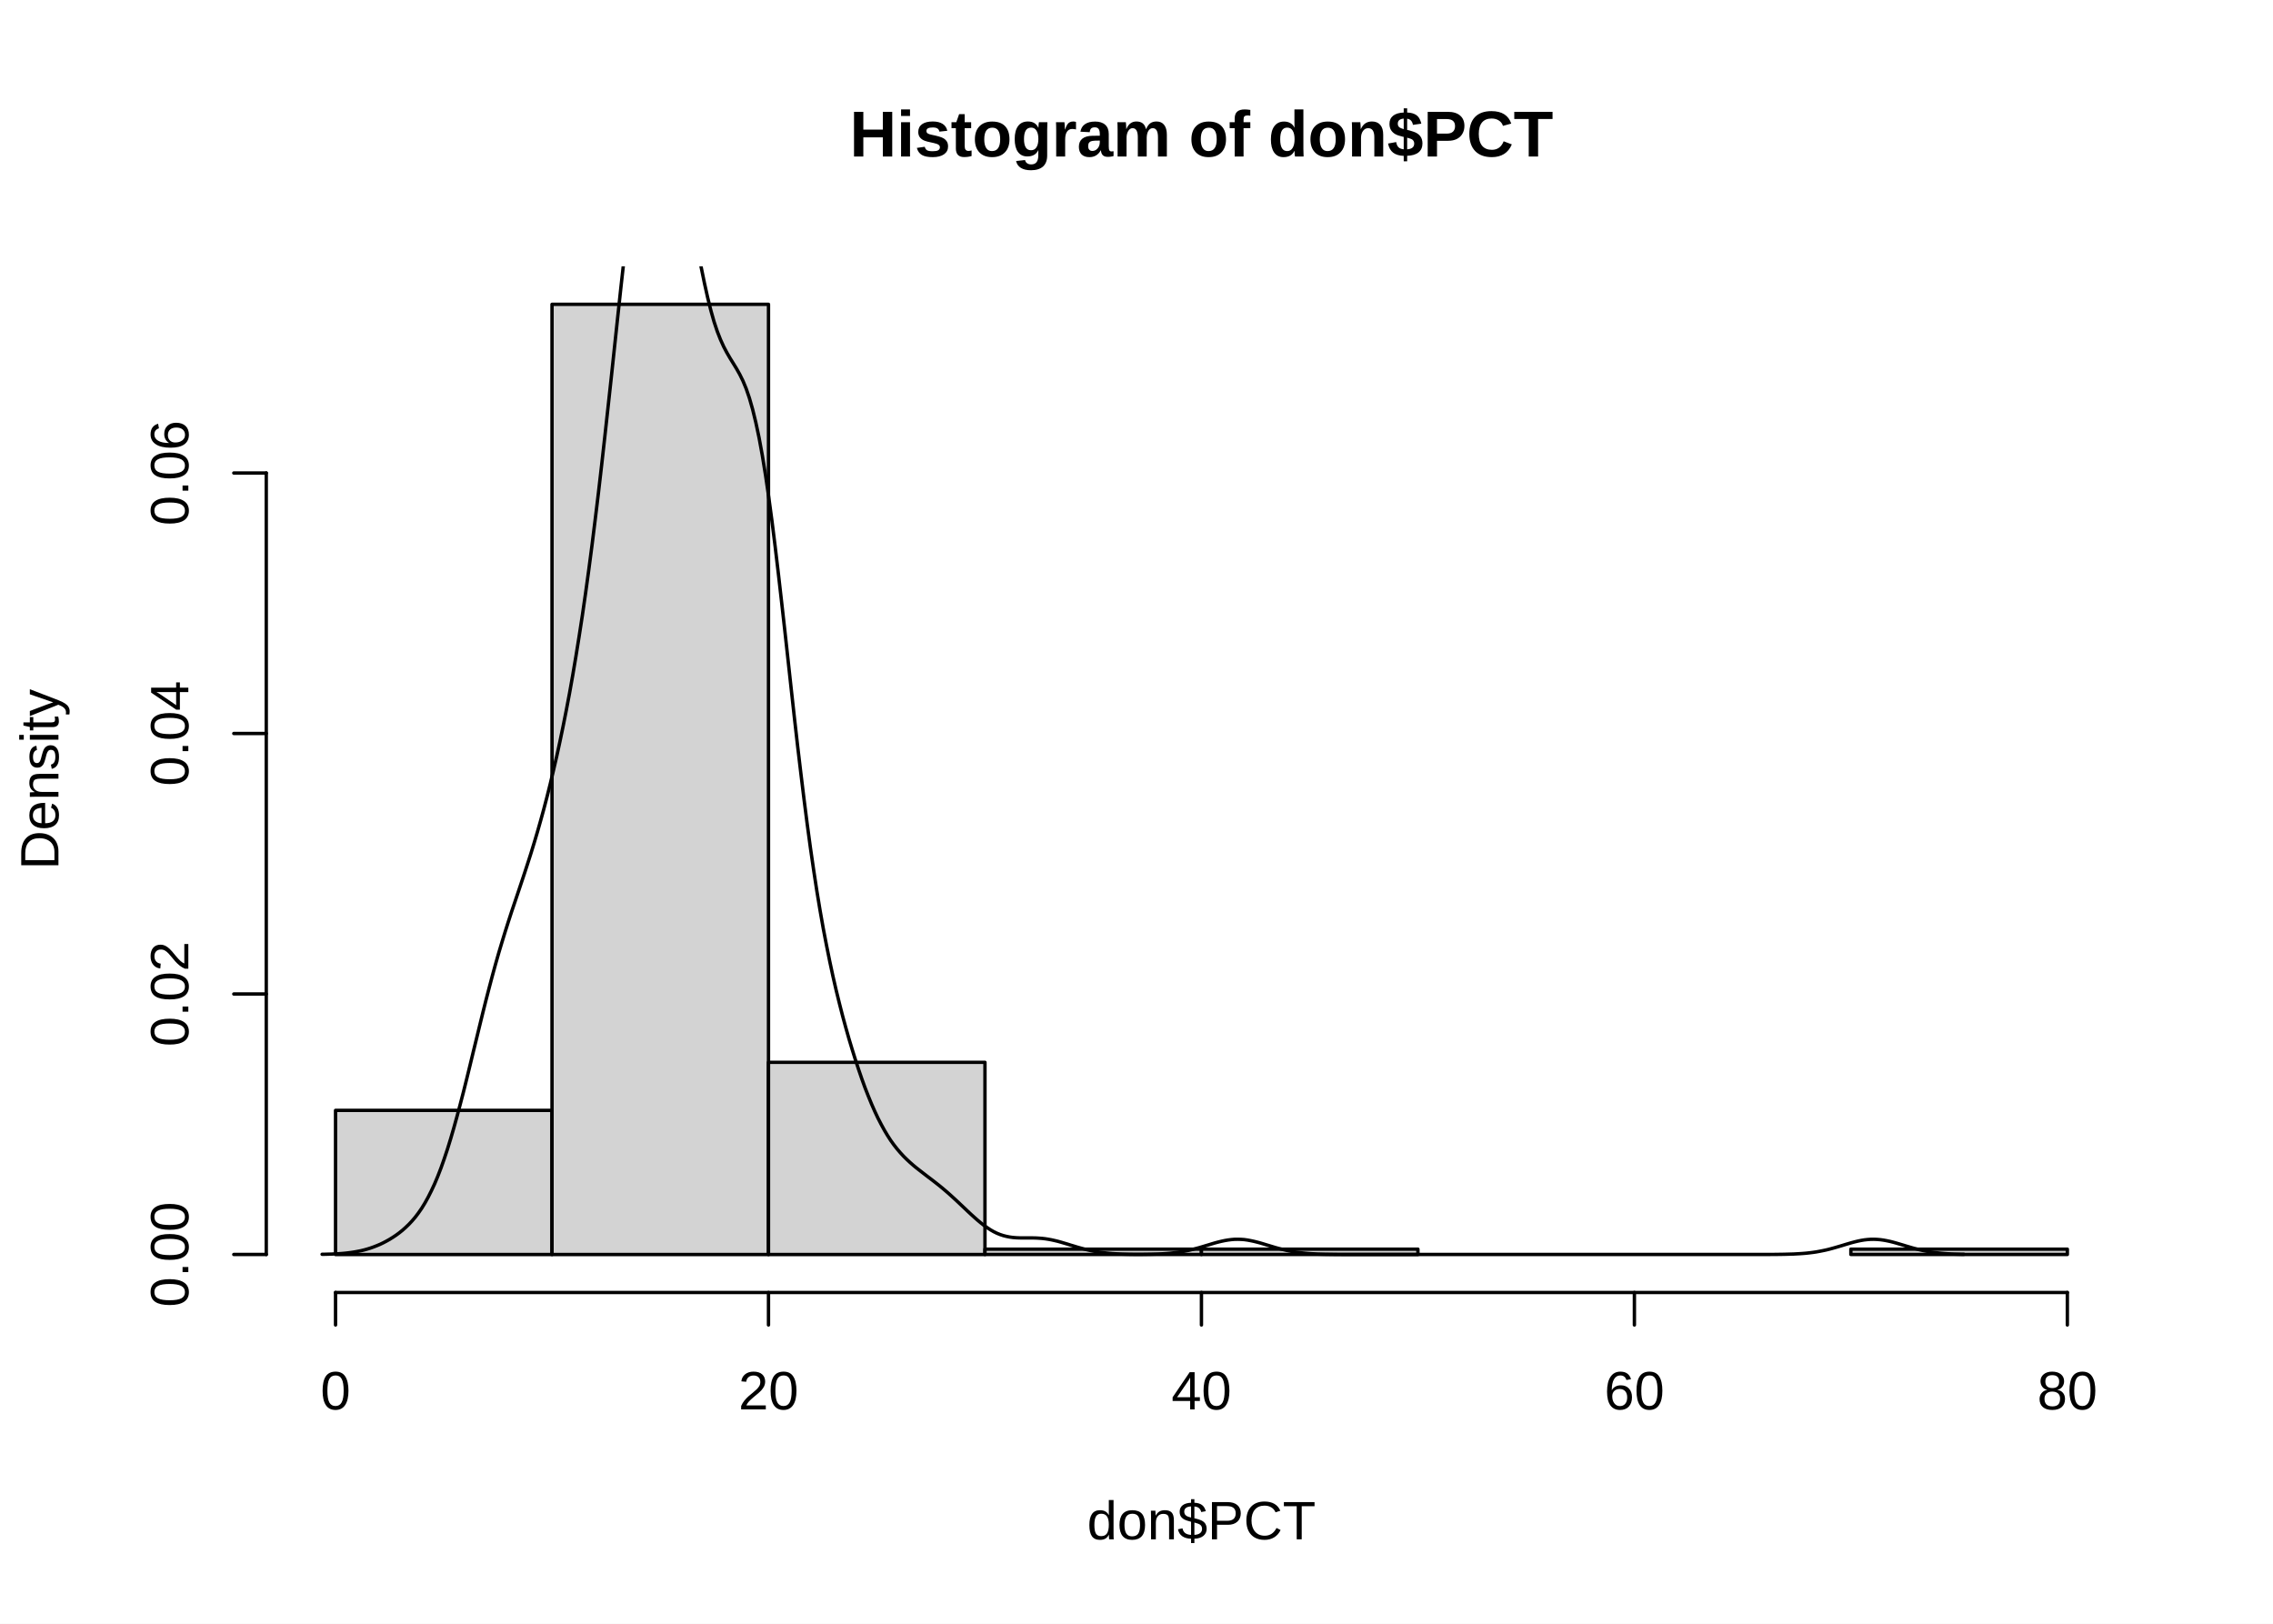
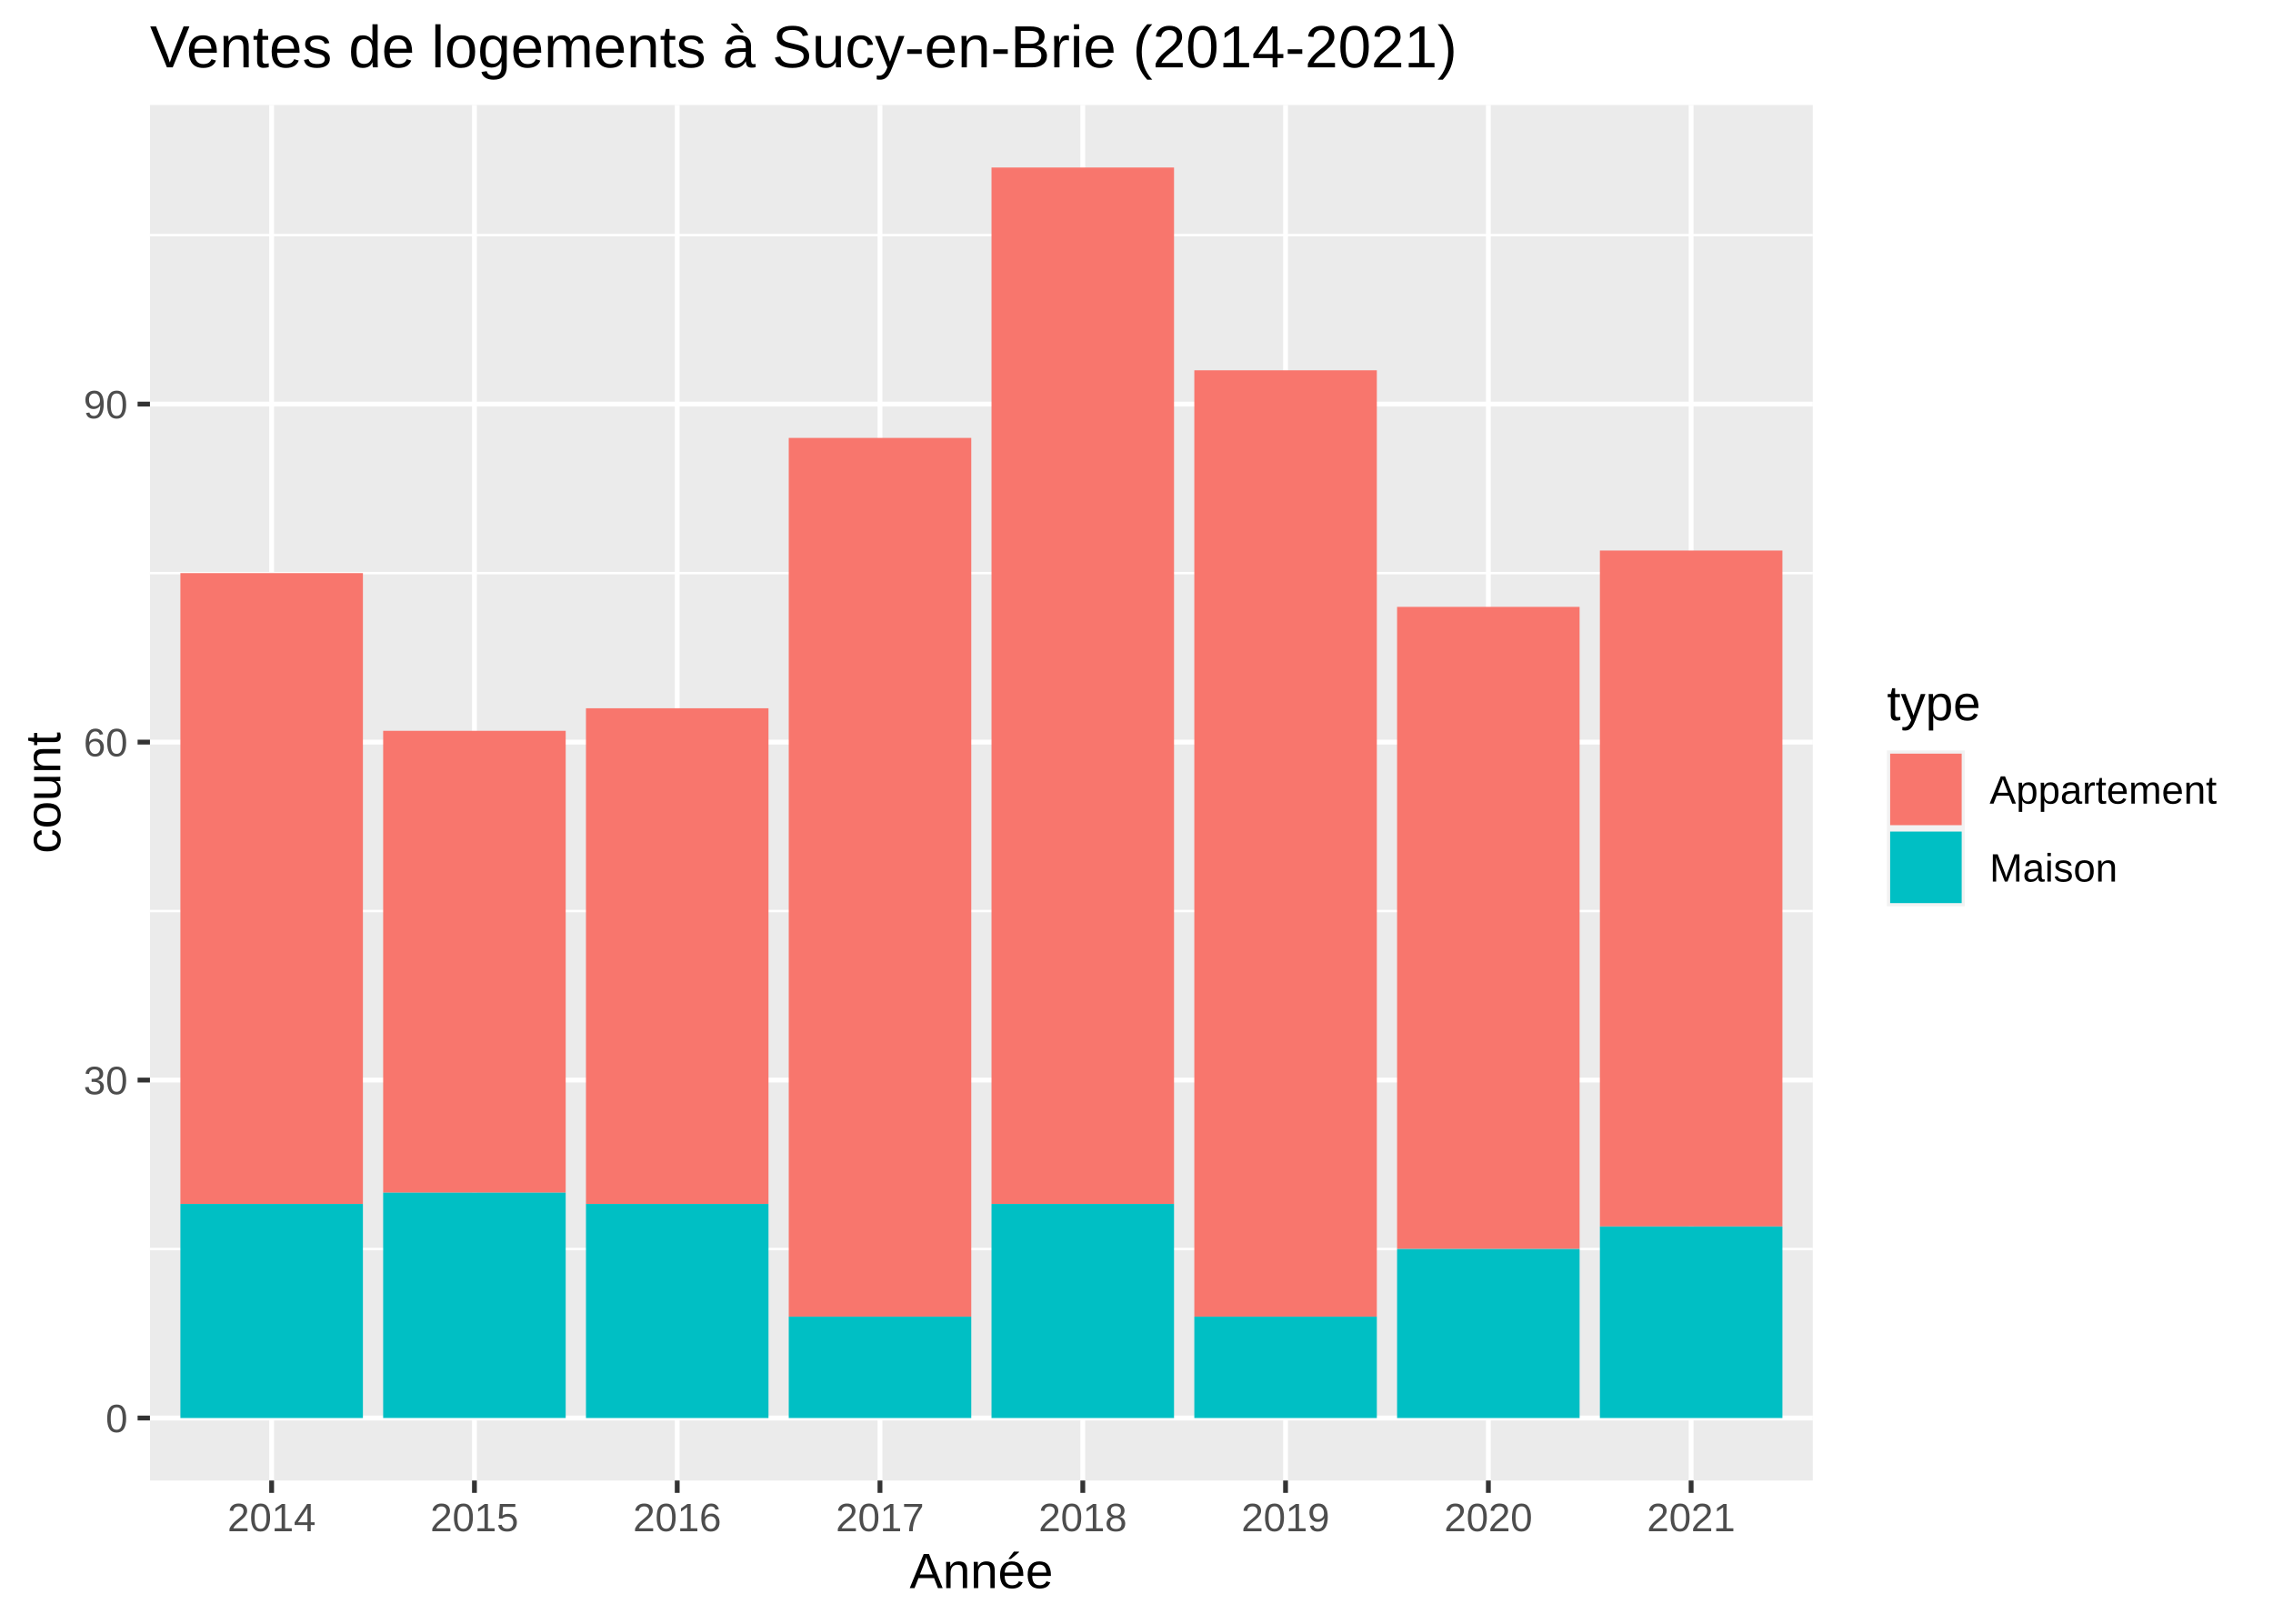
<svg xmlns="http://www.w3.org/2000/svg" class="svglite" width="504.00pt" height="360.00pt" viewBox="0 0 504.00 360.00">
  <defs>
    <style type="text/css">
    .svglite line, .svglite polyline, .svglite polygon, .svglite path, .svglite rect, .svglite circle {
      fill: none;
      stroke: #000000;
      stroke-linecap: round;
      stroke-linejoin: round;
      stroke-miterlimit: 10.00;
    }
+     .svglite text {
+       white-space: pre;
+     }
  </style>
  </defs>
  <rect width="100%" height="100%" style="stroke: none; fill: #FFFFFF;" />
  <defs>
    <clipPath id="cpMC4wMHw1MDQuMDB8MC4wMHwzNjAuMDA=">
      <rect x="0.00" y="0.00" width="504.00" height="360.00" />
    </clipPath>
  </defs>
  <g clip-path="url(#cpMC4wMHw1MDQuMDB8MC4wMHwzNjAuMDA=)">
-     <text x="266.40" y="34.70" text-anchor="middle" style="font-size: 14.40px; font-weight: bold; font-family: Arial;" textLength="155.91px" lengthAdjust="spacingAndGlyphs">Histogram of don$PCT</text>
-     <text x="266.40" y="341.28" text-anchor="middle" style="font-size: 12.00px; font-family: Arial;" textLength="50.70px" lengthAdjust="spacingAndGlyphs">don$PCT</text>
-     <text transform="translate(12.96,172.80) rotate(-90)" text-anchor="middle" style="font-size: 12.00px; font-family: Arial;" textLength="40.01px" lengthAdjust="spacingAndGlyphs">Density</text>
-     <line x1="74.40" y1="286.56" x2="458.40" y2="286.56" style="stroke-width: 0.75;" />
-     <line x1="74.40" y1="286.56" x2="74.40" y2="293.76" style="stroke-width: 0.75;" />
-     <line x1="170.40" y1="286.56" x2="170.40" y2="293.76" style="stroke-width: 0.75;" />
-     <line x1="266.40" y1="286.56" x2="266.40" y2="293.76" style="stroke-width: 0.75;" />
-     <line x1="362.40" y1="286.56" x2="362.40" y2="293.76" style="stroke-width: 0.75;" />
-     <line x1="458.40" y1="286.56" x2="458.40" y2="293.76" style="stroke-width: 0.75;" />
-     <text x="74.40" y="312.48" text-anchor="middle" style="font-size: 12.00px; font-family: Arial;" textLength="6.67px" lengthAdjust="spacingAndGlyphs">0</text>
-     <text x="170.40" y="312.48" text-anchor="middle" style="font-size: 12.00px; font-family: Arial;" textLength="13.35px" lengthAdjust="spacingAndGlyphs">20</text>
-     <text x="266.40" y="312.48" text-anchor="middle" style="font-size: 12.00px; font-family: Arial;" textLength="13.35px" lengthAdjust="spacingAndGlyphs">40</text>
-     <text x="362.40" y="312.48" text-anchor="middle" style="font-size: 12.00px; font-family: Arial;" textLength="13.35px" lengthAdjust="spacingAndGlyphs">60</text>
-     <text x="458.40" y="312.48" text-anchor="middle" style="font-size: 12.00px; font-family: Arial;" textLength="13.35px" lengthAdjust="spacingAndGlyphs">80</text>
-     <line x1="59.04" y1="278.13" x2="59.04" y2="104.87" style="stroke-width: 0.75;" />
-     <line x1="59.04" y1="278.13" x2="51.84" y2="278.13" style="stroke-width: 0.75;" />
-     <line x1="59.04" y1="220.38" x2="51.84" y2="220.38" style="stroke-width: 0.75;" />
-     <line x1="59.04" y1="162.62" x2="51.84" y2="162.62" style="stroke-width: 0.75;" />
-     <line x1="59.04" y1="104.87" x2="51.84" y2="104.87" style="stroke-width: 0.75;" />
-     <text transform="translate(41.76,278.13) rotate(-90)" text-anchor="middle" style="font-size: 12.00px; font-family: Arial;" textLength="23.36px" lengthAdjust="spacingAndGlyphs">0.00</text>
-     <text transform="translate(41.76,220.38) rotate(-90)" text-anchor="middle" style="font-size: 12.00px; font-family: Arial;" textLength="23.36px" lengthAdjust="spacingAndGlyphs">0.02</text>
-     <text transform="translate(41.76,162.62) rotate(-90)" text-anchor="middle" style="font-size: 12.00px; font-family: Arial;" textLength="23.36px" lengthAdjust="spacingAndGlyphs">0.04</text>
-     <text transform="translate(41.76,104.87) rotate(-90)" text-anchor="middle" style="font-size: 12.00px; font-family: Arial;" textLength="23.36px" lengthAdjust="spacingAndGlyphs">0.06</text>
+     <rect x="0" y="0.00" width="504.00" height="360.00" style="stroke-width: 1.07; stroke: #FFFFFF; fill: #FFFFFF;" />
  </g>
  <defs>
-     <clipPath id="cpNTkuMDR8NDczLjc2fDU5LjA0fDI4Ni41Ng==">
-       <rect x="59.04" y="59.04" width="414.72" height="227.52" />
+     <clipPath id="cpMzMuMjV8NDAxLjk2fDIzLjI4fDMyOC4yNQ==">
+       <rect x="33.25" y="23.28" width="368.70" height="304.97" />
    </clipPath>
  </defs>
-   <g clip-path="url(#cpNTkuMDR8NDczLjc2fDU5LjA0fDI4Ni41Ng==)">
-     <rect x="74.40" y="246.18" width="48.00" height="31.96" style="stroke-width: 0.75; fill: #D3D3D3;" />
-     <rect x="122.40" y="67.47" width="48.00" height="210.67" style="stroke-width: 0.75; fill: #D3D3D3;" />
-     <rect x="170.40" y="235.53" width="48.00" height="42.61" style="stroke-width: 0.75; fill: #D3D3D3;" />
-     <rect x="218.40" y="276.95" width="48.00" height="1.18" style="stroke-width: 0.75; fill: #D3D3D3;" />
-     <rect x="266.40" y="276.95" width="48.00" height="1.18" style="stroke-width: 0.75; fill: #D3D3D3;" />
-     <rect x="314.40" y="278.13" width="48.00" height="0.00" style="stroke-width: 0.75; fill: #D3D3D3;" />
-     <rect x="362.40" y="278.13" width="48.00" height="0.00" style="stroke-width: 0.75; fill: #D3D3D3;" />
-     <rect x="410.40" y="276.95" width="48.00" height="1.18" style="stroke-width: 0.75; fill: #D3D3D3;" />
-     <polyline points="71.42,278.09 72.13,278.08 72.85,278.06 73.56,278.04 74.27,278.00 74.98,277.97 75.70,277.92 76.41,277.86 77.12,277.78 77.83,277.69 78.55,277.58 79.26,277.45 79.97,277.31 80.68,277.14 81.40,276.94 82.11,276.72 82.82,276.47 83.53,276.19 84.25,275.89 84.96,275.55 85.67,275.18 86.38,274.78 87.09,274.34 87.81,273.86 88.52,273.34 89.23,272.77 89.94,272.14 90.66,271.45 91.37,270.69 92.08,269.86 92.79,268.92 93.51,267.88 94.22,266.72 94.93,265.44 95.64,264.03 96.36,262.49 97.07,260.80 97.78,258.96 98.49,256.95 99.21,254.79 99.92,252.49 100.63,250.06 101.34,247.50 102.05,244.83 102.77,242.07 103.48,239.22 104.19,236.31 104.90,233.38 105.62,230.43 106.33,227.51 107.04,224.61 107.75,221.77 108.47,218.99 109.18,216.31 109.89,213.72 110.60,211.23 111.32,208.83 112.03,206.52 112.74,204.28 113.45,202.10 114.17,199.97 114.88,197.86 115.59,195.74 116.30,193.61 117.01,191.43 117.73,189.19 118.44,186.88 119.15,184.49 119.86,182.00 120.58,179.39 121.29,176.67 122.00,173.82 122.71,170.85 123.43,167.74 124.14,164.48 124.85,161.07 125.56,157.50 126.28,153.71 126.99,149.73 127.70,145.52 128.41,141.10 129.13,136.43 129.84,131.52 130.55,126.35 131.26,120.94 131.97,115.23 132.69,109.29 133.40,103.14 134.11,96.80 134.82,90.31 135.54,83.71 136.25,77.04 136.96,70.37 137.67,63.77 138.39,57.32 139.10,51.10 139.81,45.17 140.52,39.63 141.24,34.54 141.95,29.97 142.66,26.06 143.37,22.87 144.09,20.41 144.80,18.70 145.51,17.75 146.22,17.57 146.93,18.13 147.65,19.42 148.36,21.45 149.07,24.09 149.78,27.24 150.50,30.80 151.21,34.69 151.92,38.79 152.63,43.03 153.35,47.29 154.06,51.48 154.77,55.49 155.48,59.28 156.20,62.78 156.91,65.97 157.62,68.82 158.33,71.33 159.05,73.49 159.76,75.30 160.47,76.86 161.18,78.21 161.89,79.43 162.61,80.59 163.32,81.75 164.03,83.01 164.74,84.45 165.46,86.19 166.17,88.27 166.88,90.75 167.59,93.66 168.31,97.05 169.02,100.91 169.73,105.26 170.44,110.12 171.16,115.43 171.87,121.11 172.58,127.10 173.29,133.32 174.01,139.71 174.72,146.18 175.43,152.67 176.14,159.08 176.85,165.33 177.57,171.39 178.28,177.20 178.99,182.75 179.70,187.99 180.42,192.94 181.13,197.58 181.84,201.87 182.55,205.88 183.27,209.62 183.98,213.13 184.69,216.43 185.40,219.52 186.12,222.45 186.83,225.22 187.54,227.83 188.25,230.33 188.97,232.71 189.68,234.98 190.39,237.14 191.10,239.21 191.81,241.17 192.53,243.01 193.24,244.74 193.95,246.36 194.66,247.87 195.38,249.27 196.09,250.57 196.80,251.76 197.51,252.86 198.23,253.86 198.94,254.76 199.65,255.59 200.36,256.36 201.08,257.07 201.79,257.73 202.50,258.35 203.21,258.94 203.93,259.50 204.64,260.05 205.35,260.60 206.06,261.14 206.77,261.68 207.49,262.24 208.20,262.80 208.91,263.38 209.62,263.98 210.34,264.60 211.05,265.24 211.76,265.89 212.47,266.55 213.19,267.23 213.90,267.90 214.61,268.58 215.32,269.24 216.04,269.89 216.75,270.52 217.46,271.11 218.17,271.67 218.89,272.18 219.60,272.65 220.31,273.06 221.02,273.41 221.73,273.70 222.45,273.94 223.16,274.12 223.87,274.26 224.58,274.36 225.30,274.42 226.01,274.45 226.72,274.46 227.43,274.46 228.15,274.46 228.86,274.46 229.57,274.47 230.28,274.51 231.00,274.56 231.71,274.64 232.42,274.75 233.13,274.88 233.85,275.04 234.56,275.21 235.27,275.41 235.98,275.62 236.69,275.83 237.41,276.06 238.12,276.27 238.83,276.49 239.54,276.69 240.26,276.89 240.97,277.07 241.68,277.23 242.39,277.38 243.11,277.51 243.82,277.62 244.53,277.72 245.24,277.80 245.96,277.87 246.67,277.93 247.38,277.97 248.09,278.01 248.81,278.04 249.52,278.06 250.23,278.08 250.94,278.09 251.65,278.10 252.37,278.10 253.08,278.10 253.79,278.09 254.50,278.08 255.22,278.07 255.93,278.05 256.64,278.03 257.35,278.00 258.07,277.96 258.78,277.91 259.49,277.85 260.20,277.77 260.92,277.68 261.63,277.58 262.34,277.46 263.05,277.32 263.77,277.17 264.48,277.00 265.19,276.81 265.90,276.62 266.61,276.41 267.33,276.19 268.04,275.98 268.75,275.76 269.46,275.55 270.18,275.36 270.89,275.19 271.60,275.04 272.31,274.92 273.03,274.83 273.74,274.77 274.45,274.76 275.16,274.78 275.88,274.83 276.59,274.93 277.30,275.06 278.01,275.21 278.73,275.39 279.44,275.58 280.15,275.79 280.86,276.01 281.57,276.22 282.29,276.44 283.00,276.65 283.71,276.84 284.42,277.02 285.14,277.19 285.85,277.34 286.56,277.48 287.27,277.60 287.99,277.70 288.70,277.78 289.41,277.85 290.12,277.91 290.84,277.96 291.55,278.00 292.26,278.04 292.97,278.06 293.69,278.08 294.40,278.09 295.11,278.10 295.82,278.11 296.53,278.12 297.25,278.12 297.96,278.13 298.67,278.13 299.38,278.13 300.10,278.13 300.81,278.13 301.52,278.13 302.23,278.13 302.95,278.13 303.66,278.13 304.37,278.13 305.08,278.13 305.80,278.13 306.51,278.13 307.22,278.13 307.93,278.13 308.65,278.13 309.36,278.13 310.07,278.13 310.78,278.13 311.49,278.13 312.21,278.13 312.92,278.13 313.63,278.13 314.34,278.13 315.06,278.13 315.77,278.13 316.48,278.13 317.19,278.13 317.91,278.13 318.62,278.13 319.33,278.13 320.04,278.13 320.76,278.13 321.47,278.13 322.18,278.13 322.89,278.13 323.61,278.13 324.32,278.13 325.03,278.13 325.74,278.13 326.45,278.13 327.17,278.13 327.88,278.13 328.59,278.13 329.30,278.13 330.02,278.13 330.73,278.13 331.44,278.13 332.15,278.13 332.87,278.13 333.58,278.13 334.29,278.13 335.00,278.13 335.72,278.13 336.43,278.13 337.14,278.13 337.85,278.13 338.57,278.13 339.28,278.13 339.99,278.13 340.70,278.13 341.41,278.13 342.13,278.13 342.84,278.13 343.55,278.13 344.26,278.13 344.98,278.13 345.69,278.13 346.40,278.13 347.11,278.13 347.83,278.13 348.54,278.13 349.25,278.13 349.96,278.13 350.68,278.13 351.39,278.13 352.10,278.13 352.81,278.13 353.53,278.13 354.24,278.13 354.95,278.13 355.66,278.13 356.37,278.13 357.09,278.13 357.80,278.13 358.51,278.13 359.22,278.13 359.94,278.13 360.65,278.13 361.36,278.13 362.07,278.13 362.79,278.13 363.50,278.13 364.21,278.13 364.92,278.13 365.64,278.13 366.35,278.13 367.06,278.13 367.77,278.13 368.49,278.13 369.20,278.13 369.91,278.13 370.62,278.13 371.33,278.13 372.05,278.13 372.76,278.13 373.47,278.13 374.18,278.13 374.90,278.13 375.61,278.13 376.32,278.13 377.03,278.13 377.75,278.13 378.46,278.13 379.17,278.13 379.88,278.13 380.60,278.13 381.31,278.13 382.02,278.13 382.73,278.13 383.45,278.13 384.16,278.13 384.87,278.13 385.58,278.13 386.30,278.13 387.01,278.13 387.72,278.13 388.43,278.13 389.14,278.13 389.86,278.13 390.57,278.13 391.28,278.13 391.99,278.13 392.71,278.12 393.42,278.12 394.13,278.11 394.84,278.10 395.56,278.09 396.27,278.07 396.98,278.05 397.69,278.03 398.41,277.99 399.12,277.95 399.83,277.90 400.54,277.84 401.26,277.76 401.97,277.67 402.68,277.57 403.39,277.44 404.10,277.30 404.82,277.15 405.53,276.98 406.24,276.79 406.95,276.59 407.67,276.38 408.38,276.17 409.09,275.95 409.80,275.74 410.52,275.53 411.23,275.34 411.94,275.17 412.65,275.02 413.37,274.90 414.08,274.82 414.79,274.77 415.50,274.76 416.22,274.79 416.93,274.85 417.64,274.95 418.35,275.08 419.06,275.23 419.78,275.41 420.49,275.61 421.20,275.82 421.91,276.03 422.63,276.25 423.34,276.46 424.05,276.67 424.76,276.86 425.48,277.05 426.19,277.21 426.90,277.36 427.61,277.49 428.33,277.61 429.04,277.71 429.75,277.79 430.46,277.86 431.18,277.92 431.89,277.97 432.60,278.01 433.31,278.04 434.02,278.06 434.74,278.08 435.45,278.09 " style="stroke-width: 0.75;" />
+   <g clip-path="url(#cpMzMuMjV8NDAxLjk2fDIzLjI4fDMyOC4yNQ==)">
+     <rect x="33.25" y="23.28" width="368.70" height="304.97" style="stroke-width: 1.07; stroke: none; fill: #EBEBEB;" />
+     <polyline points="33.25,276.92 401.96,276.92 " style="stroke-width: 0.53; stroke: #FFFFFF; stroke-linecap: butt;" />
+     <polyline points="33.25,201.99 401.96,201.99 " style="stroke-width: 0.53; stroke: #FFFFFF; stroke-linecap: butt;" />
+     <polyline points="33.25,127.06 401.96,127.06 " style="stroke-width: 0.53; stroke: #FFFFFF; stroke-linecap: butt;" />
+     <polyline points="33.25,52.13 401.96,52.13 " style="stroke-width: 0.53; stroke: #FFFFFF; stroke-linecap: butt;" />
+     <polyline points="33.25,314.39 401.96,314.39 " style="stroke-width: 1.07; stroke: #FFFFFF; stroke-linecap: butt;" />
+     <polyline points="33.25,239.46 401.96,239.46 " style="stroke-width: 1.07; stroke: #FFFFFF; stroke-linecap: butt;" />
+     <polyline points="33.25,164.53 401.96,164.53 " style="stroke-width: 1.07; stroke: #FFFFFF; stroke-linecap: butt;" />
+     <polyline points="33.25,89.59 401.96,89.59 " style="stroke-width: 1.07; stroke: #FFFFFF; stroke-linecap: butt;" />
+     <polyline points="60.23,328.25 60.23,23.28 " style="stroke-width: 1.07; stroke: #FFFFFF; stroke-linecap: butt;" />
+     <polyline points="105.20,328.25 105.20,23.28 " style="stroke-width: 1.07; stroke: #FFFFFF; stroke-linecap: butt;" />
+     <polyline points="150.16,328.25 150.16,23.28 " style="stroke-width: 1.07; stroke: #FFFFFF; stroke-linecap: butt;" />
+     <polyline points="195.12,328.25 195.12,23.28 " style="stroke-width: 1.07; stroke: #FFFFFF; stroke-linecap: butt;" />
+     <polyline points="240.09,328.25 240.09,23.28 " style="stroke-width: 1.07; stroke: #FFFFFF; stroke-linecap: butt;" />
+     <polyline points="285.05,328.25 285.05,23.28 " style="stroke-width: 1.07; stroke: #FFFFFF; stroke-linecap: butt;" />
+     <polyline points="330.02,328.25 330.02,23.28 " style="stroke-width: 1.07; stroke: #FFFFFF; stroke-linecap: butt;" />
+     <polyline points="374.98,328.25 374.98,23.28 " style="stroke-width: 1.07; stroke: #FFFFFF; stroke-linecap: butt;" />
+     <rect x="40.00" y="127.06" width="40.47" height="139.87" style="stroke-width: 1.07; stroke: none; stroke-linecap: butt; stroke-linejoin: miter; fill: #F8766D;" />
+     <rect x="40.00" y="266.93" width="40.47" height="47.46" style="stroke-width: 1.07; stroke: none; stroke-linecap: butt; stroke-linejoin: miter; fill: #00BFC4;" />
+     <rect x="84.96" y="162.03" width="40.47" height="102.41" style="stroke-width: 1.07; stroke: none; stroke-linecap: butt; stroke-linejoin: miter; fill: #F8766D;" />
+     <rect x="84.96" y="264.43" width="40.47" height="49.95" style="stroke-width: 1.07; stroke: none; stroke-linecap: butt; stroke-linejoin: miter; fill: #00BFC4;" />
+     <rect x="129.93" y="157.03" width="40.47" height="109.90" style="stroke-width: 1.07; stroke: none; stroke-linecap: butt; stroke-linejoin: miter; fill: #F8766D;" />
+     <rect x="129.93" y="266.93" width="40.47" height="47.46" style="stroke-width: 1.07; stroke: none; stroke-linecap: butt; stroke-linejoin: miter; fill: #00BFC4;" />
+     <rect x="174.89" y="97.09" width="40.47" height="194.82" style="stroke-width: 1.07; stroke: none; stroke-linecap: butt; stroke-linejoin: miter; fill: #F8766D;" />
+     <rect x="174.89" y="291.91" width="40.47" height="22.48" style="stroke-width: 1.07; stroke: none; stroke-linecap: butt; stroke-linejoin: miter; fill: #00BFC4;" />
+     <rect x="219.85" y="37.14" width="40.47" height="229.79" style="stroke-width: 1.07; stroke: none; stroke-linecap: butt; stroke-linejoin: miter; fill: #F8766D;" />
+     <rect x="219.85" y="266.93" width="40.47" height="47.46" style="stroke-width: 1.07; stroke: none; stroke-linecap: butt; stroke-linejoin: miter; fill: #00BFC4;" />
+     <rect x="264.82" y="82.10" width="40.47" height="209.81" style="stroke-width: 1.07; stroke: none; stroke-linecap: butt; stroke-linejoin: miter; fill: #F8766D;" />
+     <rect x="264.82" y="291.91" width="40.47" height="22.48" style="stroke-width: 1.07; stroke: none; stroke-linecap: butt; stroke-linejoin: miter; fill: #00BFC4;" />
+     <rect x="309.78" y="134.55" width="40.47" height="142.37" style="stroke-width: 1.07; stroke: none; stroke-linecap: butt; stroke-linejoin: miter; fill: #F8766D;" />
+     <rect x="309.78" y="276.92" width="40.47" height="37.47" style="stroke-width: 1.07; stroke: none; stroke-linecap: butt; stroke-linejoin: miter; fill: #00BFC4;" />
+     <rect x="354.75" y="122.06" width="40.47" height="149.86" style="stroke-width: 1.07; stroke: none; stroke-linecap: butt; stroke-linejoin: miter; fill: #F8766D;" />
+     <rect x="354.75" y="271.93" width="40.47" height="42.46" style="stroke-width: 1.07; stroke: none; stroke-linecap: butt; stroke-linejoin: miter; fill: #00BFC4;" />
+   </g>
+   <g clip-path="url(#cpMC4wMHw1MDQuMDB8MC4wMHwzNjAuMDA=)">
+     <text x="28.32" y="317.54" text-anchor="end" style="font-size: 8.80px;fill: #4D4D4D; font-family: &quot;Arial&quot;;" textLength="4.90px" lengthAdjust="spacingAndGlyphs">0</text>
+     <text x="28.32" y="242.61" text-anchor="end" style="font-size: 8.80px;fill: #4D4D4D; font-family: &quot;Arial&quot;;" textLength="9.79px" lengthAdjust="spacingAndGlyphs">30</text>
+     <text x="28.32" y="167.68" text-anchor="end" style="font-size: 8.80px;fill: #4D4D4D; font-family: &quot;Arial&quot;;" textLength="9.79px" lengthAdjust="spacingAndGlyphs">60</text>
+     <text x="28.32" y="92.75" text-anchor="end" style="font-size: 8.80px;fill: #4D4D4D; font-family: &quot;Arial&quot;;" textLength="9.79px" lengthAdjust="spacingAndGlyphs">90</text>
+     <polyline points="30.51,314.39 33.25,314.39 " style="stroke-width: 1.07; stroke: #333333; stroke-linecap: butt;" />
+     <polyline points="30.51,239.46 33.25,239.46 " style="stroke-width: 1.07; stroke: #333333; stroke-linecap: butt;" />
+     <polyline points="30.51,164.53 33.25,164.53 " style="stroke-width: 1.07; stroke: #333333; stroke-linecap: butt;" />
+     <polyline points="30.51,89.59 33.25,89.59 " style="stroke-width: 1.07; stroke: #333333; stroke-linecap: butt;" />
+     <polyline points="60.23,330.99 60.23,328.25 " style="stroke-width: 1.07; stroke: #333333; stroke-linecap: butt;" />
+     <polyline points="105.20,330.99 105.20,328.25 " style="stroke-width: 1.07; stroke: #333333; stroke-linecap: butt;" />
+     <polyline points="150.16,330.99 150.16,328.25 " style="stroke-width: 1.07; stroke: #333333; stroke-linecap: butt;" />
+     <polyline points="195.12,330.99 195.12,328.25 " style="stroke-width: 1.07; stroke: #333333; stroke-linecap: butt;" />
+     <polyline points="240.09,330.99 240.09,328.25 " style="stroke-width: 1.07; stroke: #333333; stroke-linecap: butt;" />
+     <polyline points="285.05,330.99 285.05,328.25 " style="stroke-width: 1.07; stroke: #333333; stroke-linecap: butt;" />
+     <polyline points="330.02,330.99 330.02,328.25 " style="stroke-width: 1.07; stroke: #333333; stroke-linecap: butt;" />
+     <polyline points="374.98,330.99 374.98,328.25 " style="stroke-width: 1.07; stroke: #333333; stroke-linecap: butt;" />
+     <text x="60.23" y="339.49" text-anchor="middle" style="font-size: 8.80px;fill: #4D4D4D; font-family: &quot;Arial&quot;;" textLength="19.58px" lengthAdjust="spacingAndGlyphs">2014</text>
+     <text x="105.20" y="339.49" text-anchor="middle" style="font-size: 8.80px;fill: #4D4D4D; font-family: &quot;Arial&quot;;" textLength="19.58px" lengthAdjust="spacingAndGlyphs">2015</text>
+     <text x="150.16" y="339.49" text-anchor="middle" style="font-size: 8.80px;fill: #4D4D4D; font-family: &quot;Arial&quot;;" textLength="19.58px" lengthAdjust="spacingAndGlyphs">2016</text>
+     <text x="195.12" y="339.49" text-anchor="middle" style="font-size: 8.80px;fill: #4D4D4D; font-family: &quot;Arial&quot;;" textLength="19.58px" lengthAdjust="spacingAndGlyphs">2017</text>
+     <text x="240.09" y="339.49" text-anchor="middle" style="font-size: 8.80px;fill: #4D4D4D; font-family: &quot;Arial&quot;;" textLength="19.58px" lengthAdjust="spacingAndGlyphs">2018</text>
+     <text x="285.05" y="339.49" text-anchor="middle" style="font-size: 8.80px;fill: #4D4D4D; font-family: &quot;Arial&quot;;" textLength="19.58px" lengthAdjust="spacingAndGlyphs">2019</text>
+     <text x="330.02" y="339.49" text-anchor="middle" style="font-size: 8.80px;fill: #4D4D4D; font-family: &quot;Arial&quot;;" textLength="19.58px" lengthAdjust="spacingAndGlyphs">2020</text>
+     <text x="374.98" y="339.49" text-anchor="middle" style="font-size: 8.80px;fill: #4D4D4D; font-family: &quot;Arial&quot;;" textLength="19.58px" lengthAdjust="spacingAndGlyphs">2021</text>
+     <text x="217.61" y="352.10" text-anchor="middle" style="font-size: 11.00px; font-family: &quot;Arial&quot;;" textLength="31.82px" lengthAdjust="spacingAndGlyphs">Année</text>
+     <text transform="translate(13.37,175.77) rotate(-90)" text-anchor="middle" style="font-size: 11.00px; font-family: &quot;Arial&quot;;" textLength="26.91px" lengthAdjust="spacingAndGlyphs">count</text>
+     <rect x="412.92" y="145.11" width="85.60" height="61.32" style="stroke-width: 1.07; stroke: none; fill: #FFFFFF;" />
+     <text x="418.40" y="159.69" style="font-size: 11.00px; font-family: &quot;Arial&quot;;" textLength="20.79px" lengthAdjust="spacingAndGlyphs">type</text>
+     <rect x="418.40" y="166.38" width="17.28" height="17.28" style="stroke-width: 1.07; stroke: none; fill: #F2F2F2;" />
+     <rect x="419.11" y="167.09" width="15.86" height="15.86" style="stroke-width: 1.07; stroke: none; stroke-linecap: butt; stroke-linejoin: miter; fill: #F8766D;" />
+     <rect x="418.40" y="183.66" width="17.28" height="17.28" style="stroke-width: 1.07; stroke: none; fill: #F2F2F2;" />
+     <rect x="419.11" y="184.37" width="15.86" height="15.86" style="stroke-width: 1.07; stroke: none; stroke-linecap: butt; stroke-linejoin: miter; fill: #00BFC4;" />
+     <text x="441.16" y="178.18" style="font-size: 8.80px; font-family: &quot;Arial&quot;;" textLength="50.39px" lengthAdjust="spacingAndGlyphs">Appartement</text>
+     <text x="441.16" y="195.46" style="font-size: 8.80px; font-family: &quot;Arial&quot;;" textLength="28.37px" lengthAdjust="spacingAndGlyphs">Maison</text>
+     <text x="33.25" y="14.94" style="font-size: 13.20px; font-family: &quot;Arial&quot;;" textLength="290.38px" lengthAdjust="spacingAndGlyphs">Ventes de logements à Sucy-en-Brie (2014-2021)</text>
  </g>
</svg>
